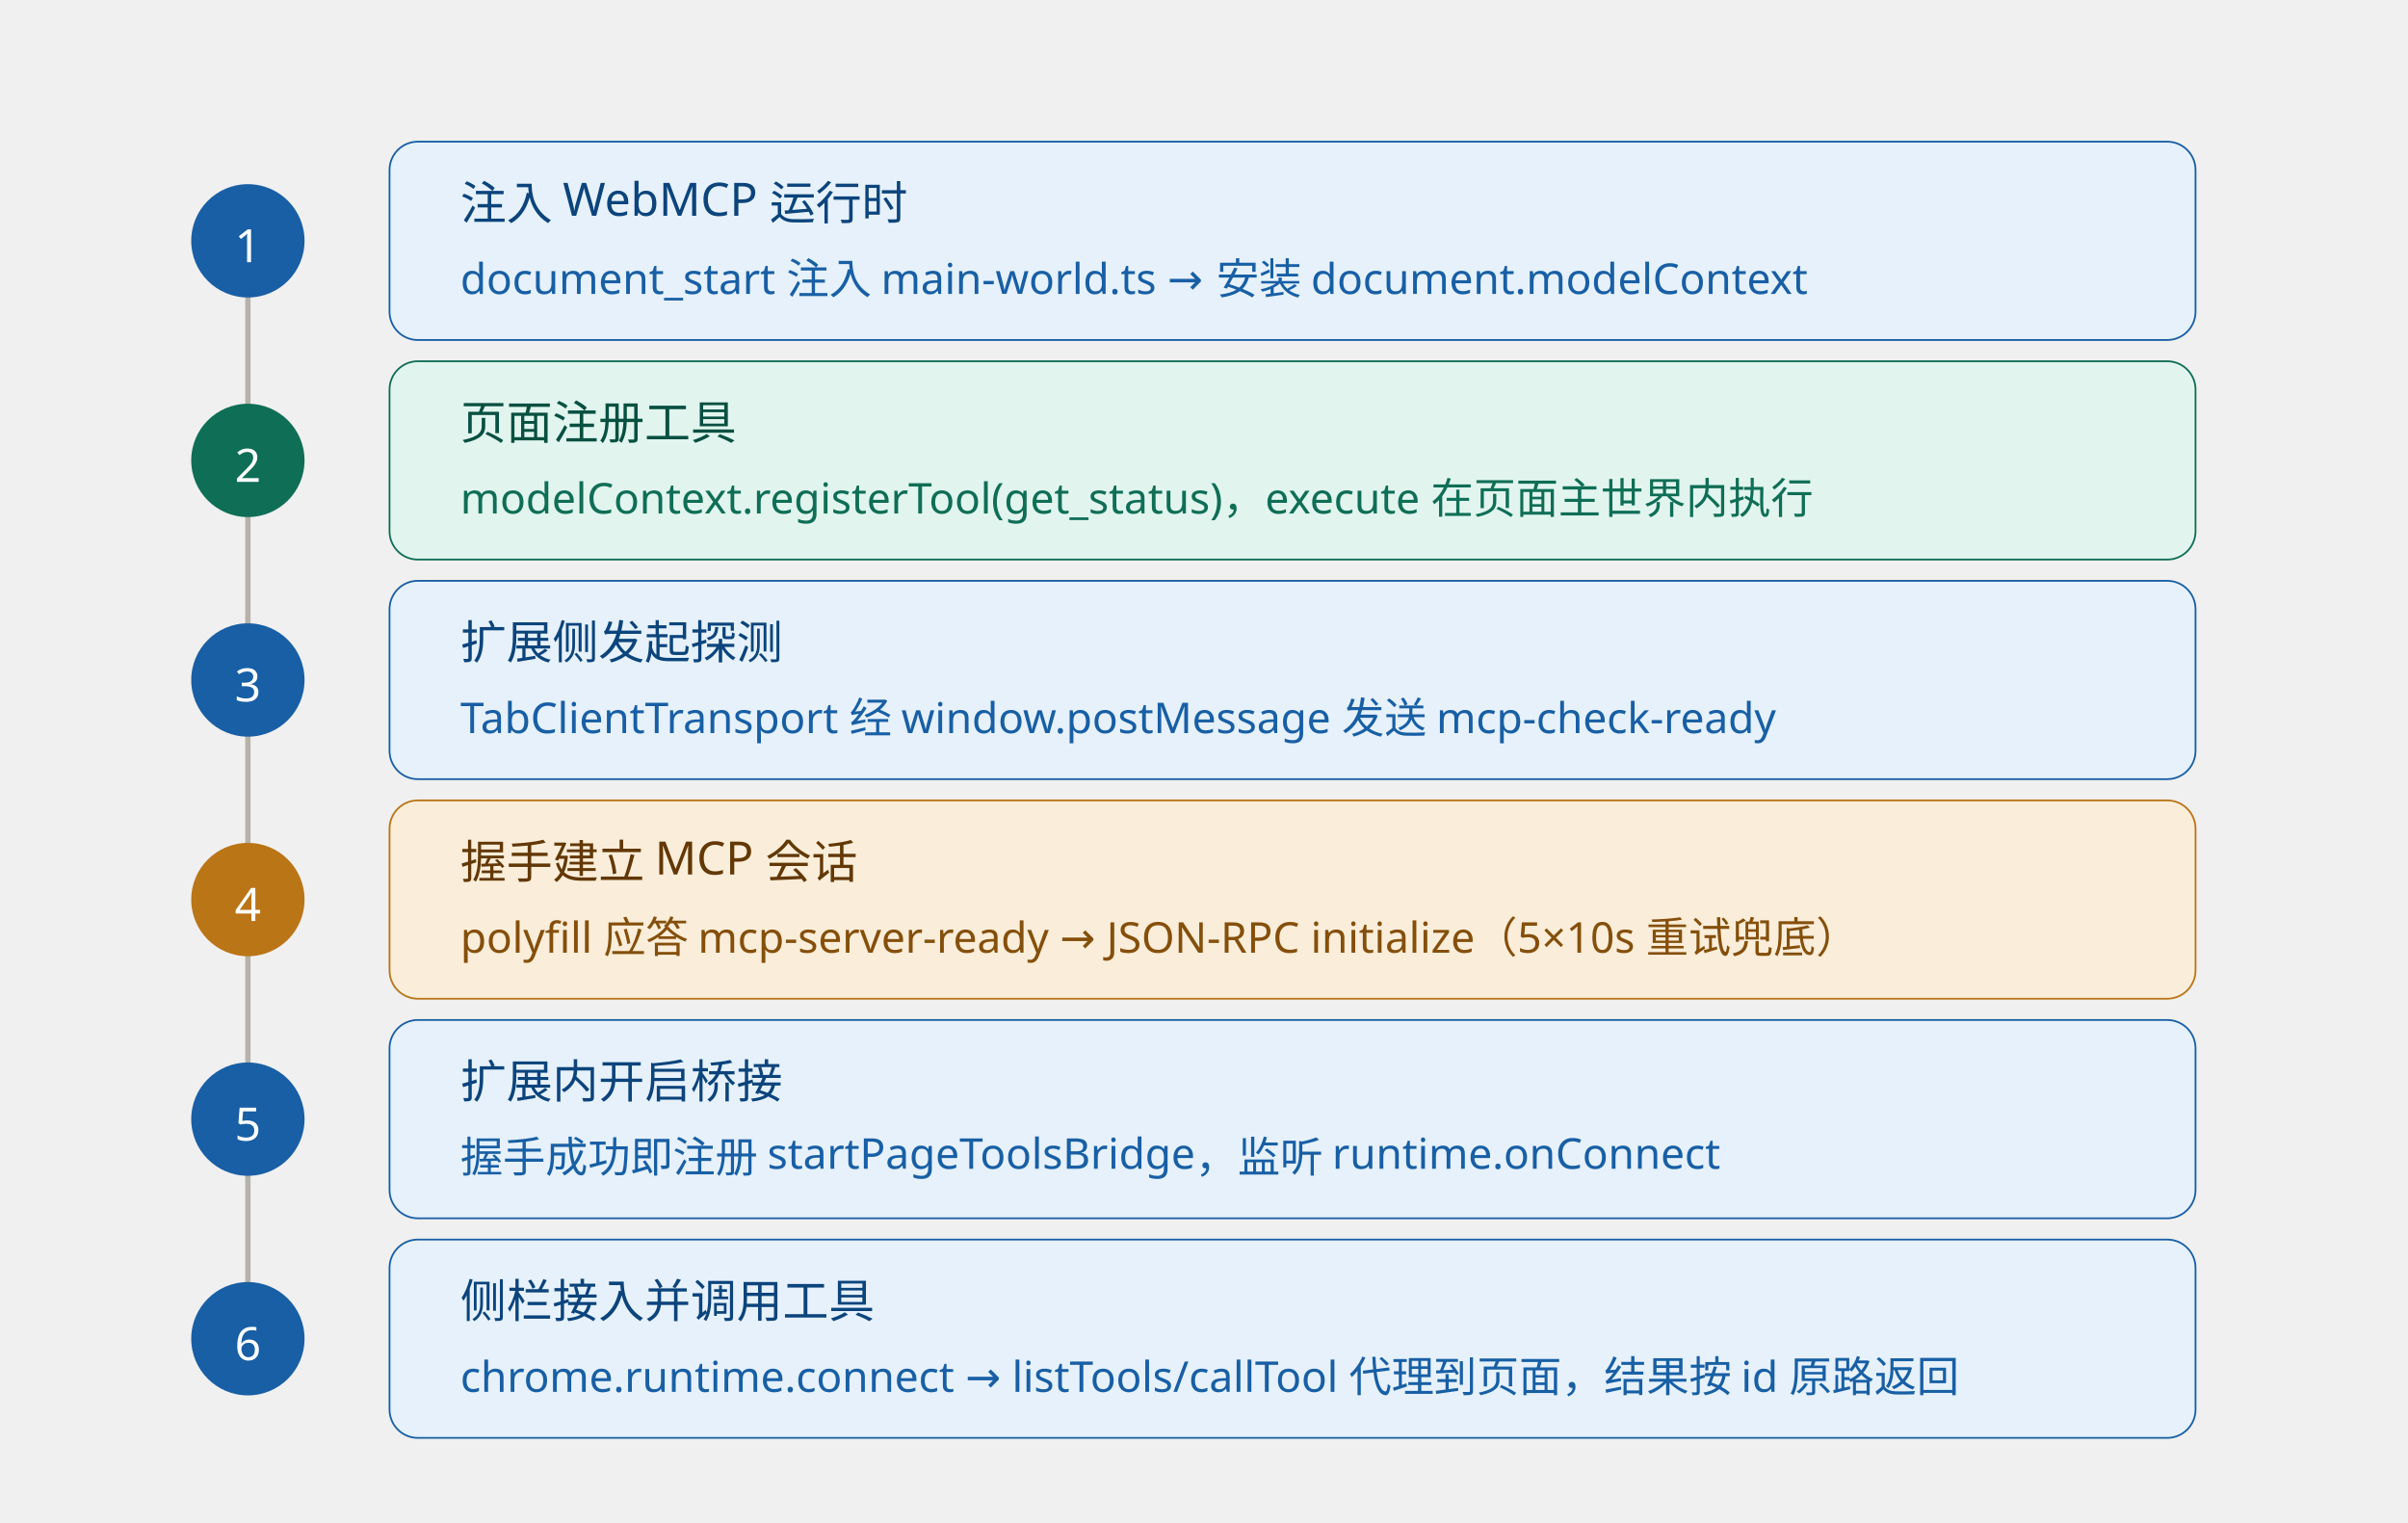
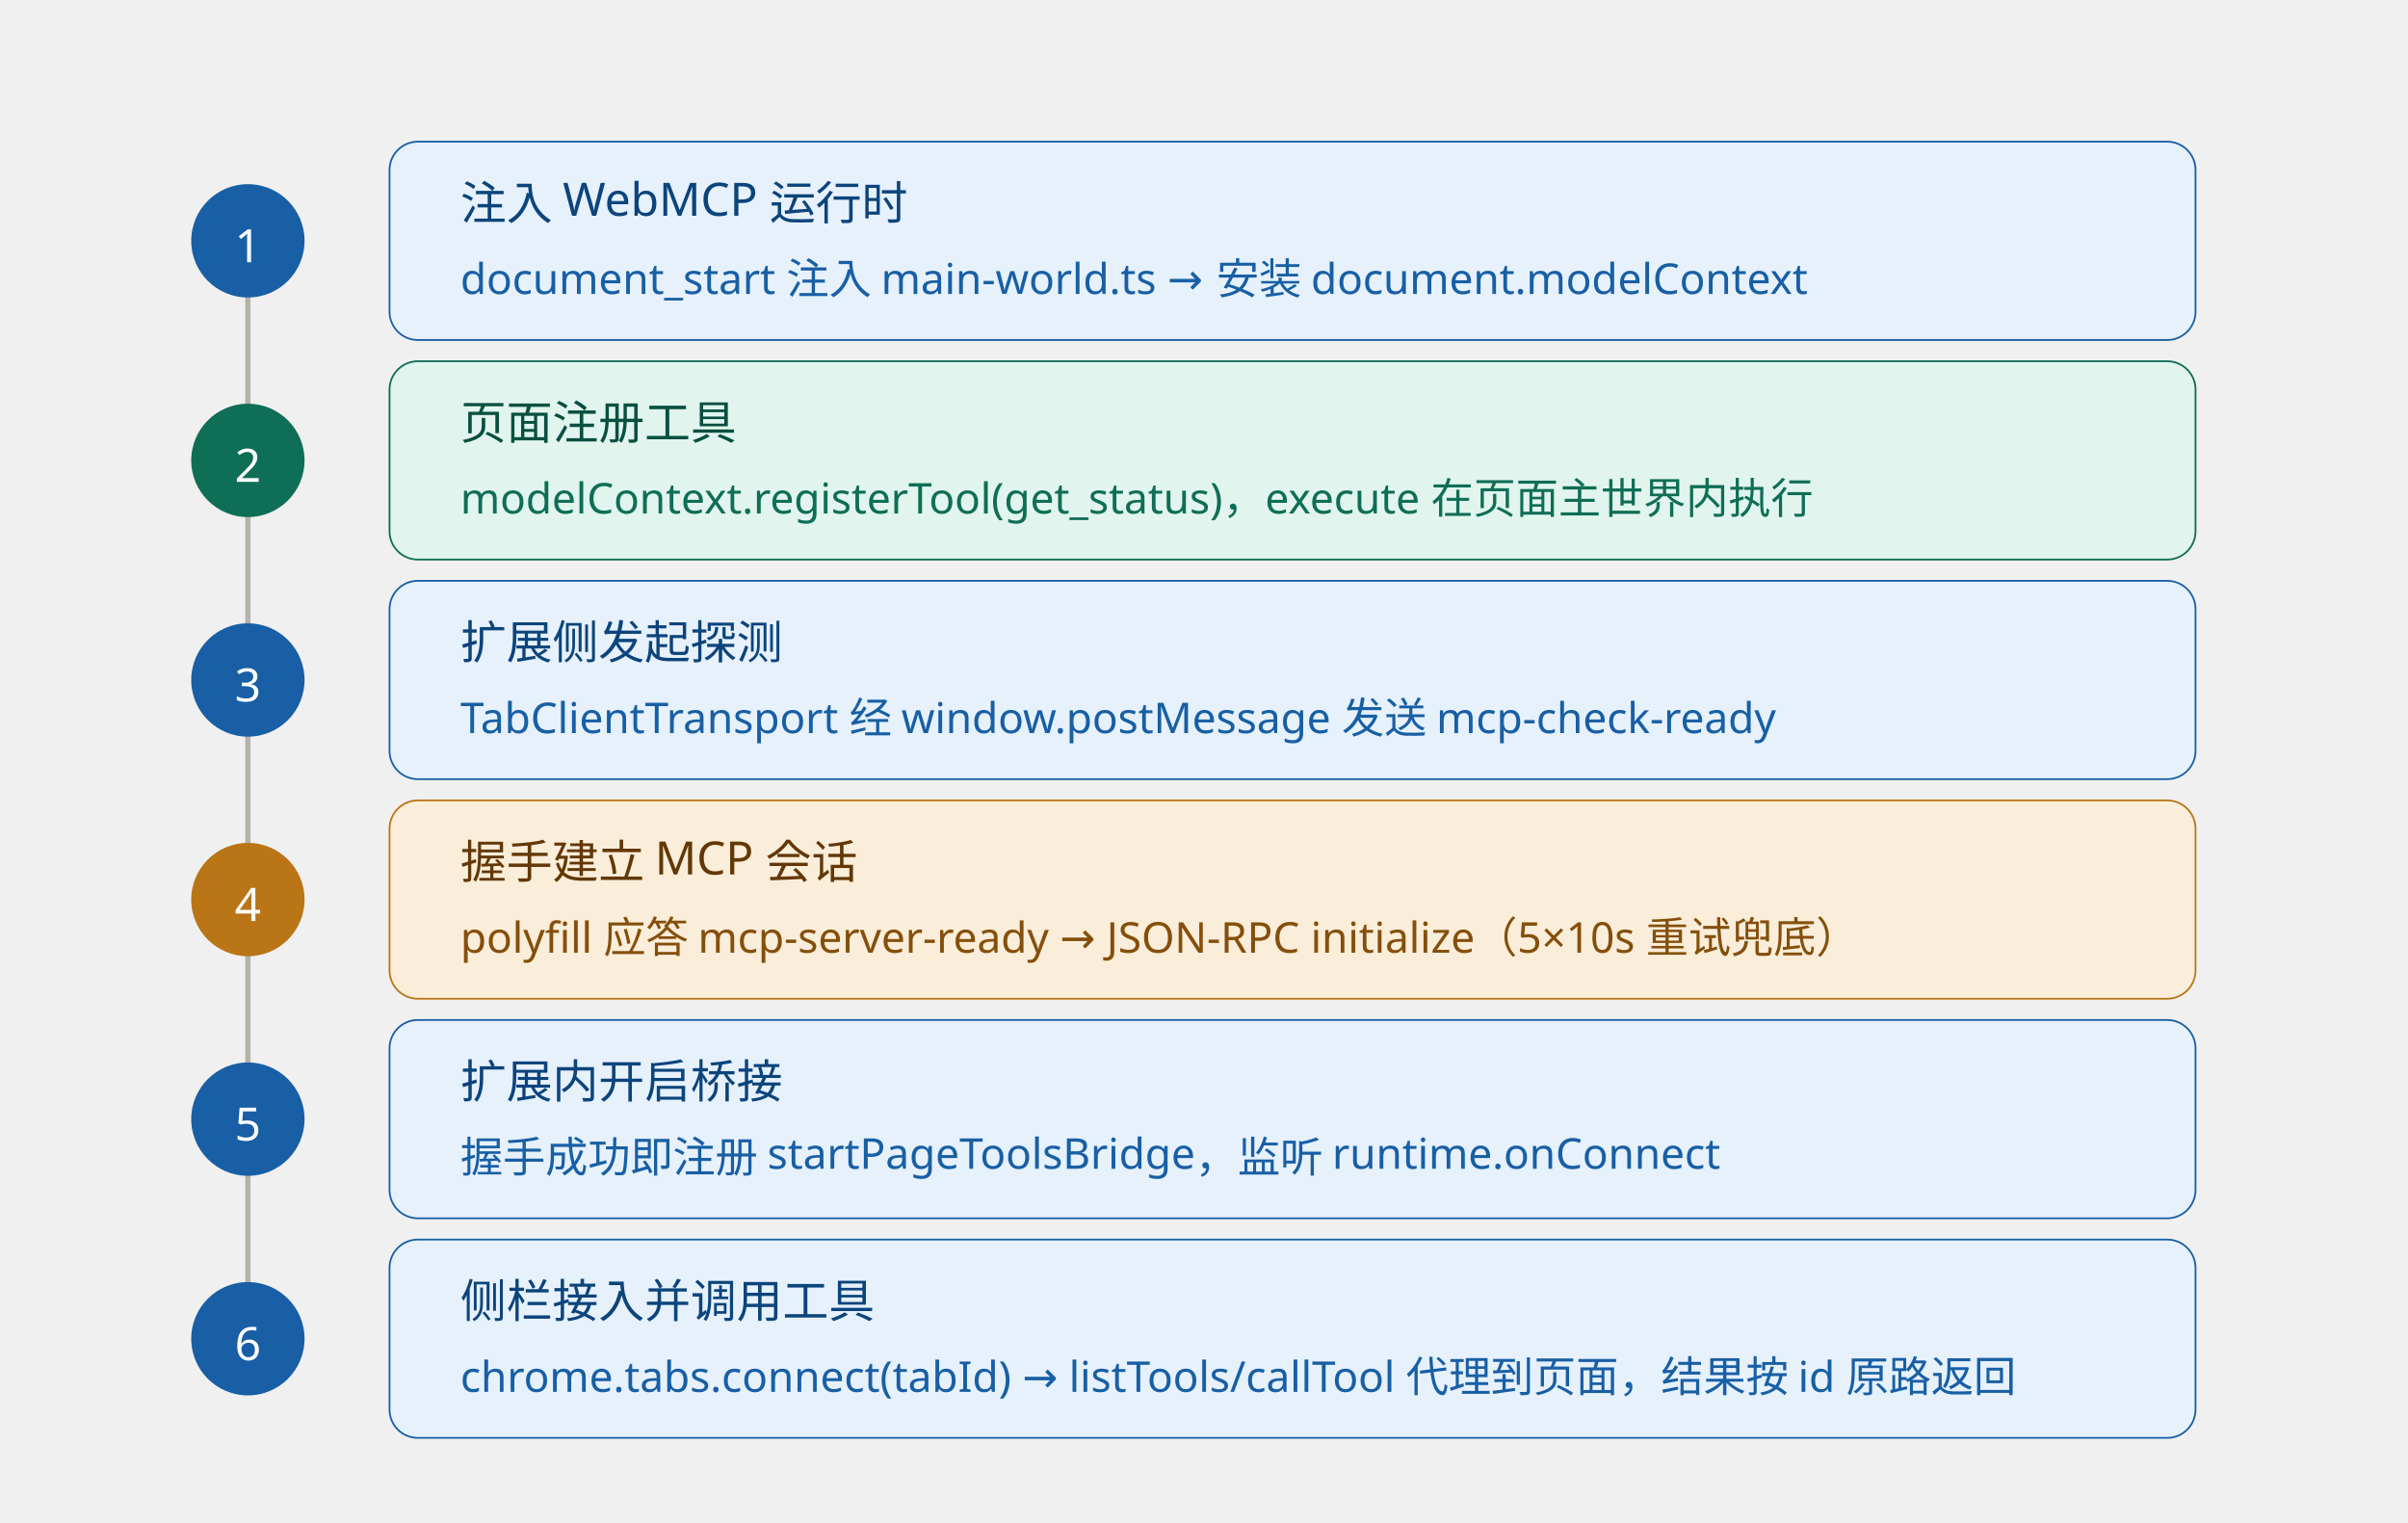
<svg xmlns="http://www.w3.org/2000/svg" viewBox="0 0 680 430" width="680" role="img">
  <defs>
    <marker id="arrow2" viewBox="0 0 10 10" refX="8" refY="5" markerWidth="6" markerHeight="6" orient="auto-start-reverse">
      <path d="M2 1L8 5L2 9" fill="none" stroke="context-stroke" stroke-width="1.5" stroke-linecap="round" stroke-linejoin="round" />
    </marker>
  </defs>
  <line x1="70" y1="68" x2="70" y2="378" stroke="#B4B2A9" stroke-width="1.5" />
  <circle cx="70" cy="68" r="16" fill="#185FA5" />
  <text x="70" y="69" text-anchor="middle" dominant-baseline="central" font-size="13" font-weight="500" fill="#FFFFFF" font-family="sans-serif">1</text>
  <rect x="110" y="40" width="510" height="56" rx="8" fill="#E6F1FB" stroke="#185FA5" stroke-width="0.5" />
  <text x="130" y="62" font-size="13" font-weight="500" fill="#0C447C" font-family="sans-serif">注入 WebMCP 运行时</text>
  <text x="130" y="83" font-size="12" fill="#185FA5" font-family="sans-serif">document_start 注入 main-world.ts → 安装 document.modelContext</text>
  <circle cx="70" cy="130" r="16" fill="#0F6E56" />
  <text x="70" y="131" text-anchor="middle" dominant-baseline="central" font-size="13" font-weight="500" fill="#FFFFFF" font-family="sans-serif">2</text>
  <rect x="110" y="102" width="510" height="56" rx="8" fill="#E1F5EE" stroke="#0F6E56" stroke-width="0.5" />
  <text x="130" y="124" font-size="13" font-weight="500" fill="#085041" font-family="sans-serif">页面注册工具</text>
  <text x="130" y="145" font-size="12" fill="#0F6E56" font-family="sans-serif">modelContext.registerTool(get_status)，execute 在页面主世界内执行</text>
  <circle cx="70" cy="192" r="16" fill="#185FA5" />
  <text x="70" y="193" text-anchor="middle" dominant-baseline="central" font-size="13" font-weight="500" fill="#FFFFFF" font-family="sans-serif">3</text>
  <rect x="110" y="164" width="510" height="56" rx="8" fill="#E6F1FB" stroke="#185FA5" stroke-width="0.5" />
  <text x="130" y="186" font-size="13" font-weight="500" fill="#0C447C" font-family="sans-serif">扩展侧发起探测</text>
  <text x="130" y="207" font-size="12" fill="#185FA5" font-family="sans-serif">TabClientTransport 经 window.postMessage 发送 mcp-check-ready</text>
  <circle cx="70" cy="254" r="16" fill="#BA7517" />
  <text x="70" y="255" text-anchor="middle" dominant-baseline="central" font-size="13" font-weight="500" fill="#FFFFFF" font-family="sans-serif">4</text>
  <rect x="110" y="226" width="510" height="56" rx="8" fill="#FAEEDA" stroke="#BA7517" stroke-width="0.5" />
  <text x="130" y="248" font-size="13" font-weight="500" fill="#633806" font-family="sans-serif">握手建立 MCP 会话</text>
  <text x="130" y="269" font-size="12" fill="#854F0B" font-family="sans-serif">polyfill 应答 mcp-server-ready → JSON-RPC initialize（5×10s 重试兜底）</text>
  <circle cx="70" cy="316" r="16" fill="#185FA5" />
  <text x="70" y="317" text-anchor="middle" dominant-baseline="central" font-size="13" font-weight="500" fill="#FFFFFF" font-family="sans-serif">5</text>
  <rect x="110" y="288" width="510" height="56" rx="8" fill="#E6F1FB" stroke="#185FA5" stroke-width="0.5" />
  <text x="130" y="310" font-size="13" font-weight="500" fill="#0C447C" font-family="sans-serif">扩展内开启桥接</text>
  <text x="130" y="331" font-size="12" fill="#185FA5" font-family="sans-serif">握手成功即注册 startPageToolsBridge，监听 runtime.onConnect</text>
  <circle cx="70" cy="378" r="16" fill="#185FA5" />
  <text x="70" y="379" text-anchor="middle" dominant-baseline="central" font-size="13" font-weight="500" fill="#FFFFFF" font-family="sans-serif">6</text>
  <rect x="110" y="350" width="510" height="56" rx="8" fill="#E6F1FB" stroke="#185FA5" stroke-width="0.5" />
  <text x="130" y="372" font-size="13" font-weight="500" fill="#0C447C" font-family="sans-serif">侧栏接入并调用工具</text>
-   <text x="130" y="393" font-size="12" fill="#185FA5" font-family="sans-serif">chrome.runtime.connect → listTools/callTool 代理到页面，结果按 id 原路返回</text>
+   <text x="130" y="393" font-size="12" fill="#185FA5" font-family="sans-serif">chrome.tabs.connect(tabId) → listTools/callTool 代理到页面，结果按 id 原路返回</text>
</svg>
